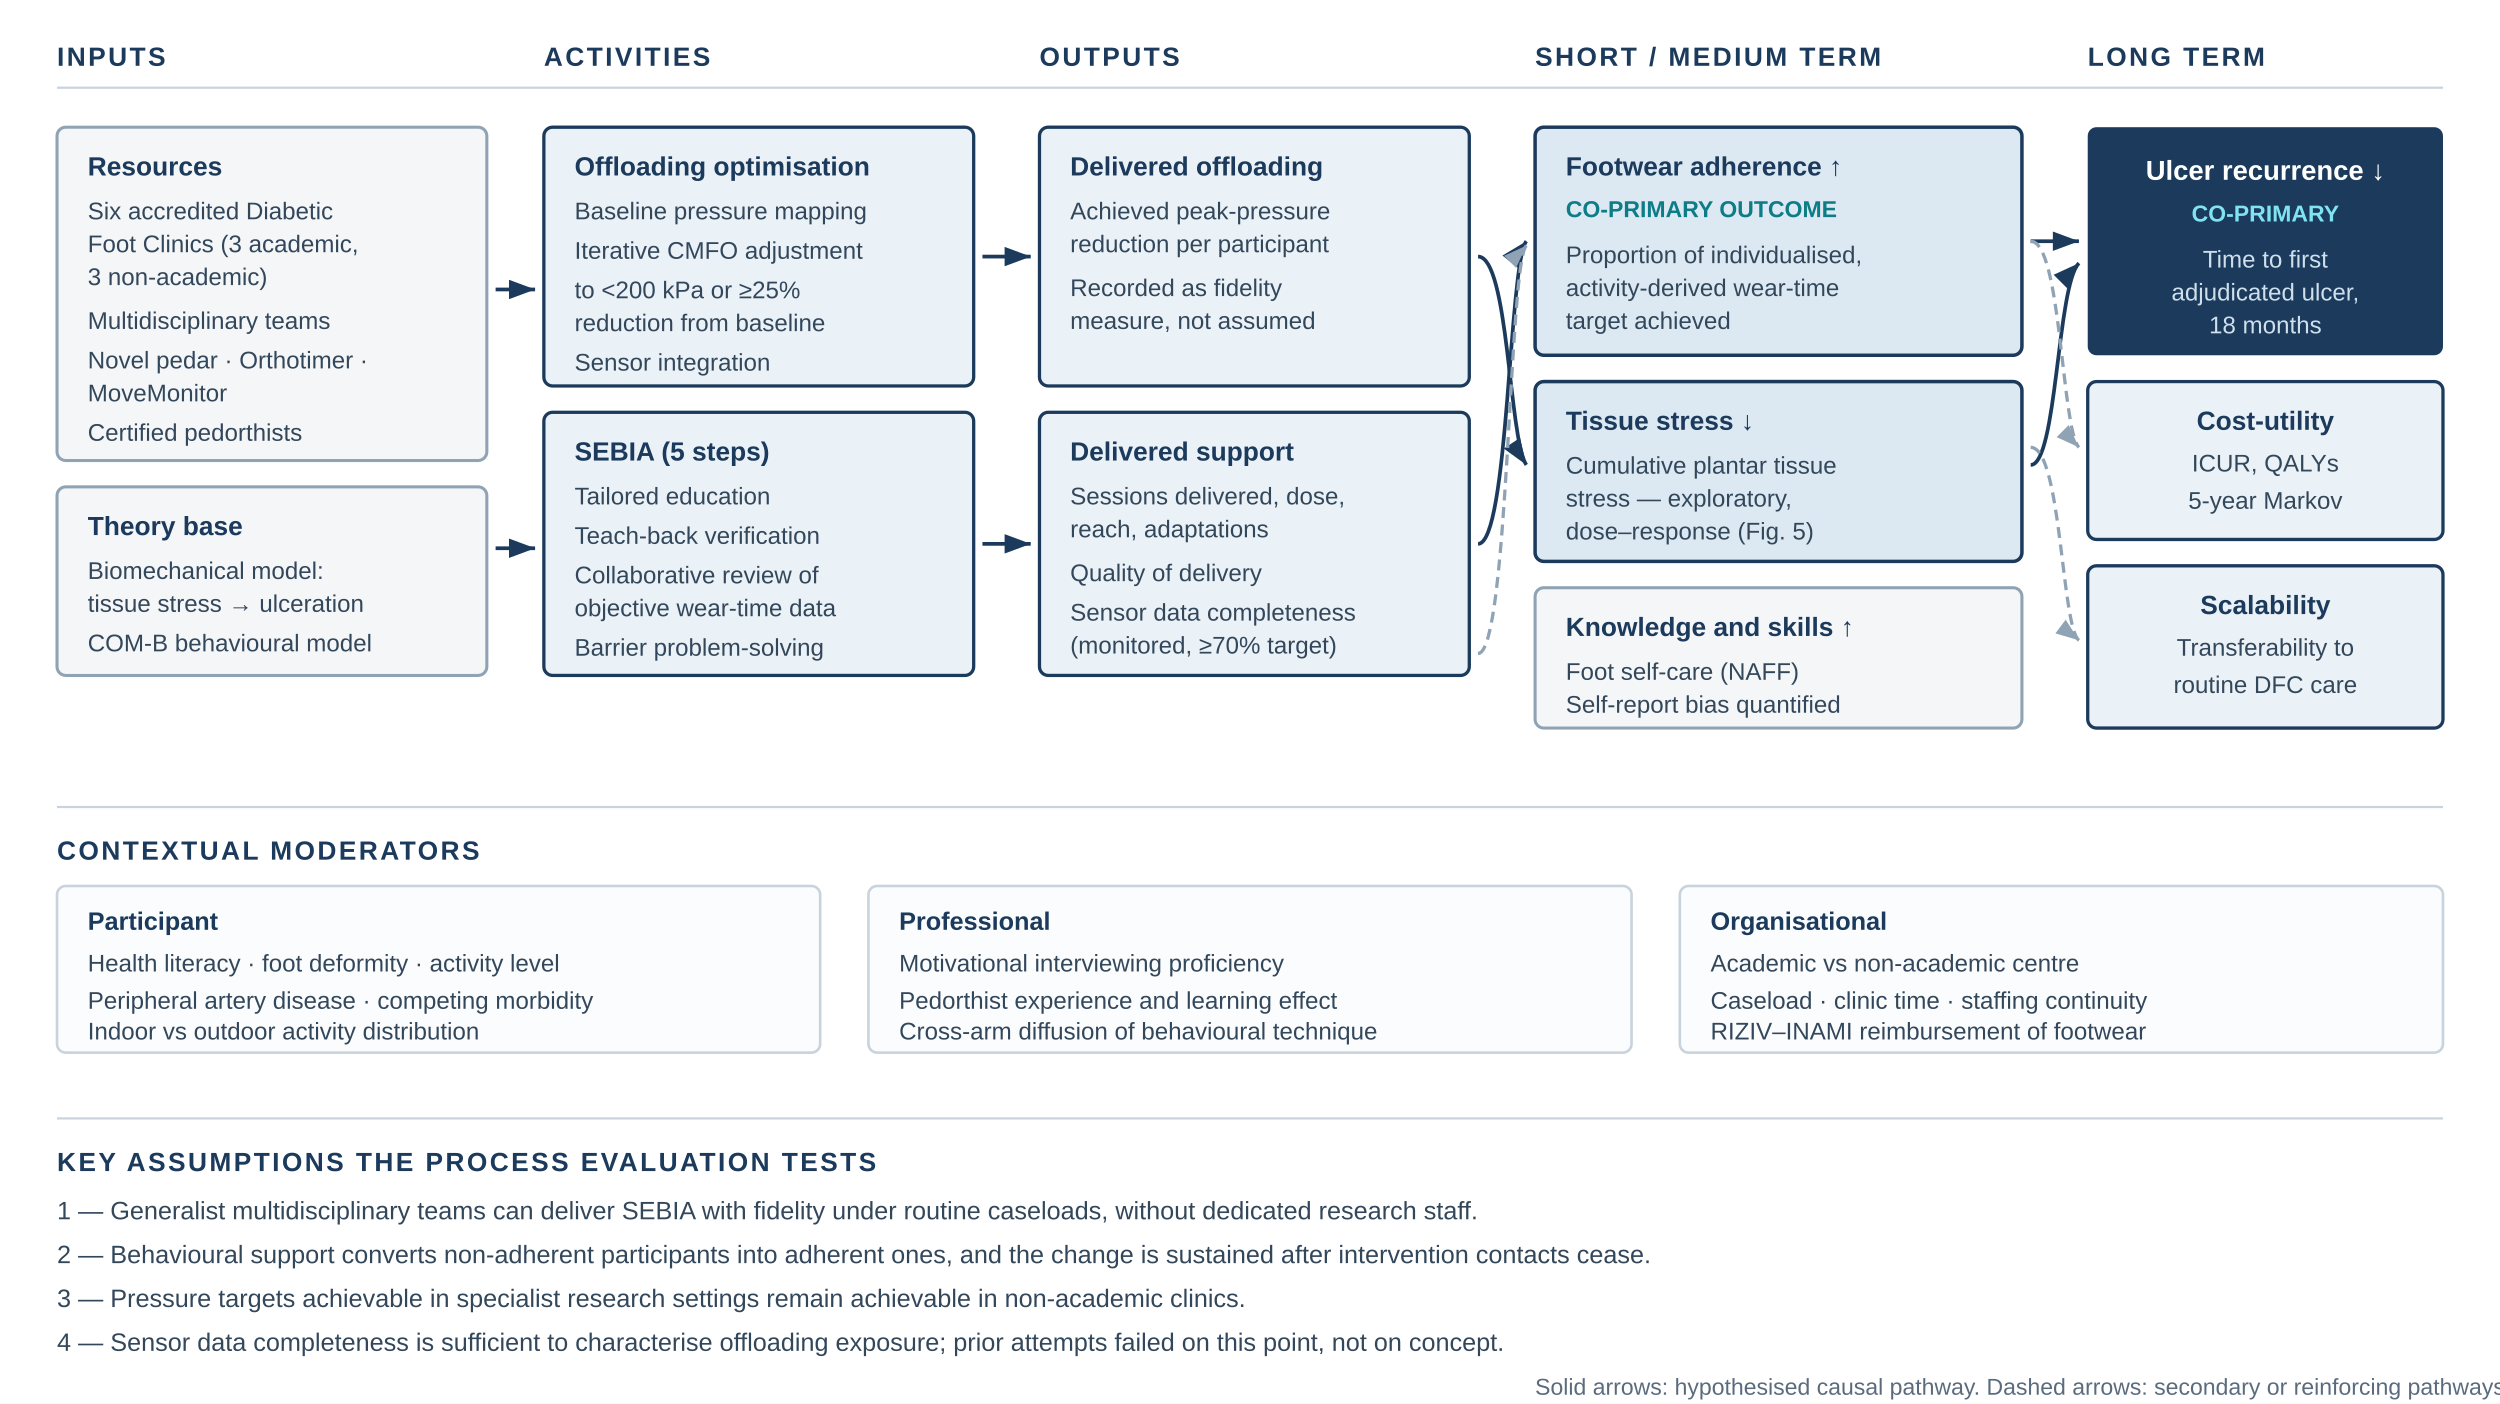
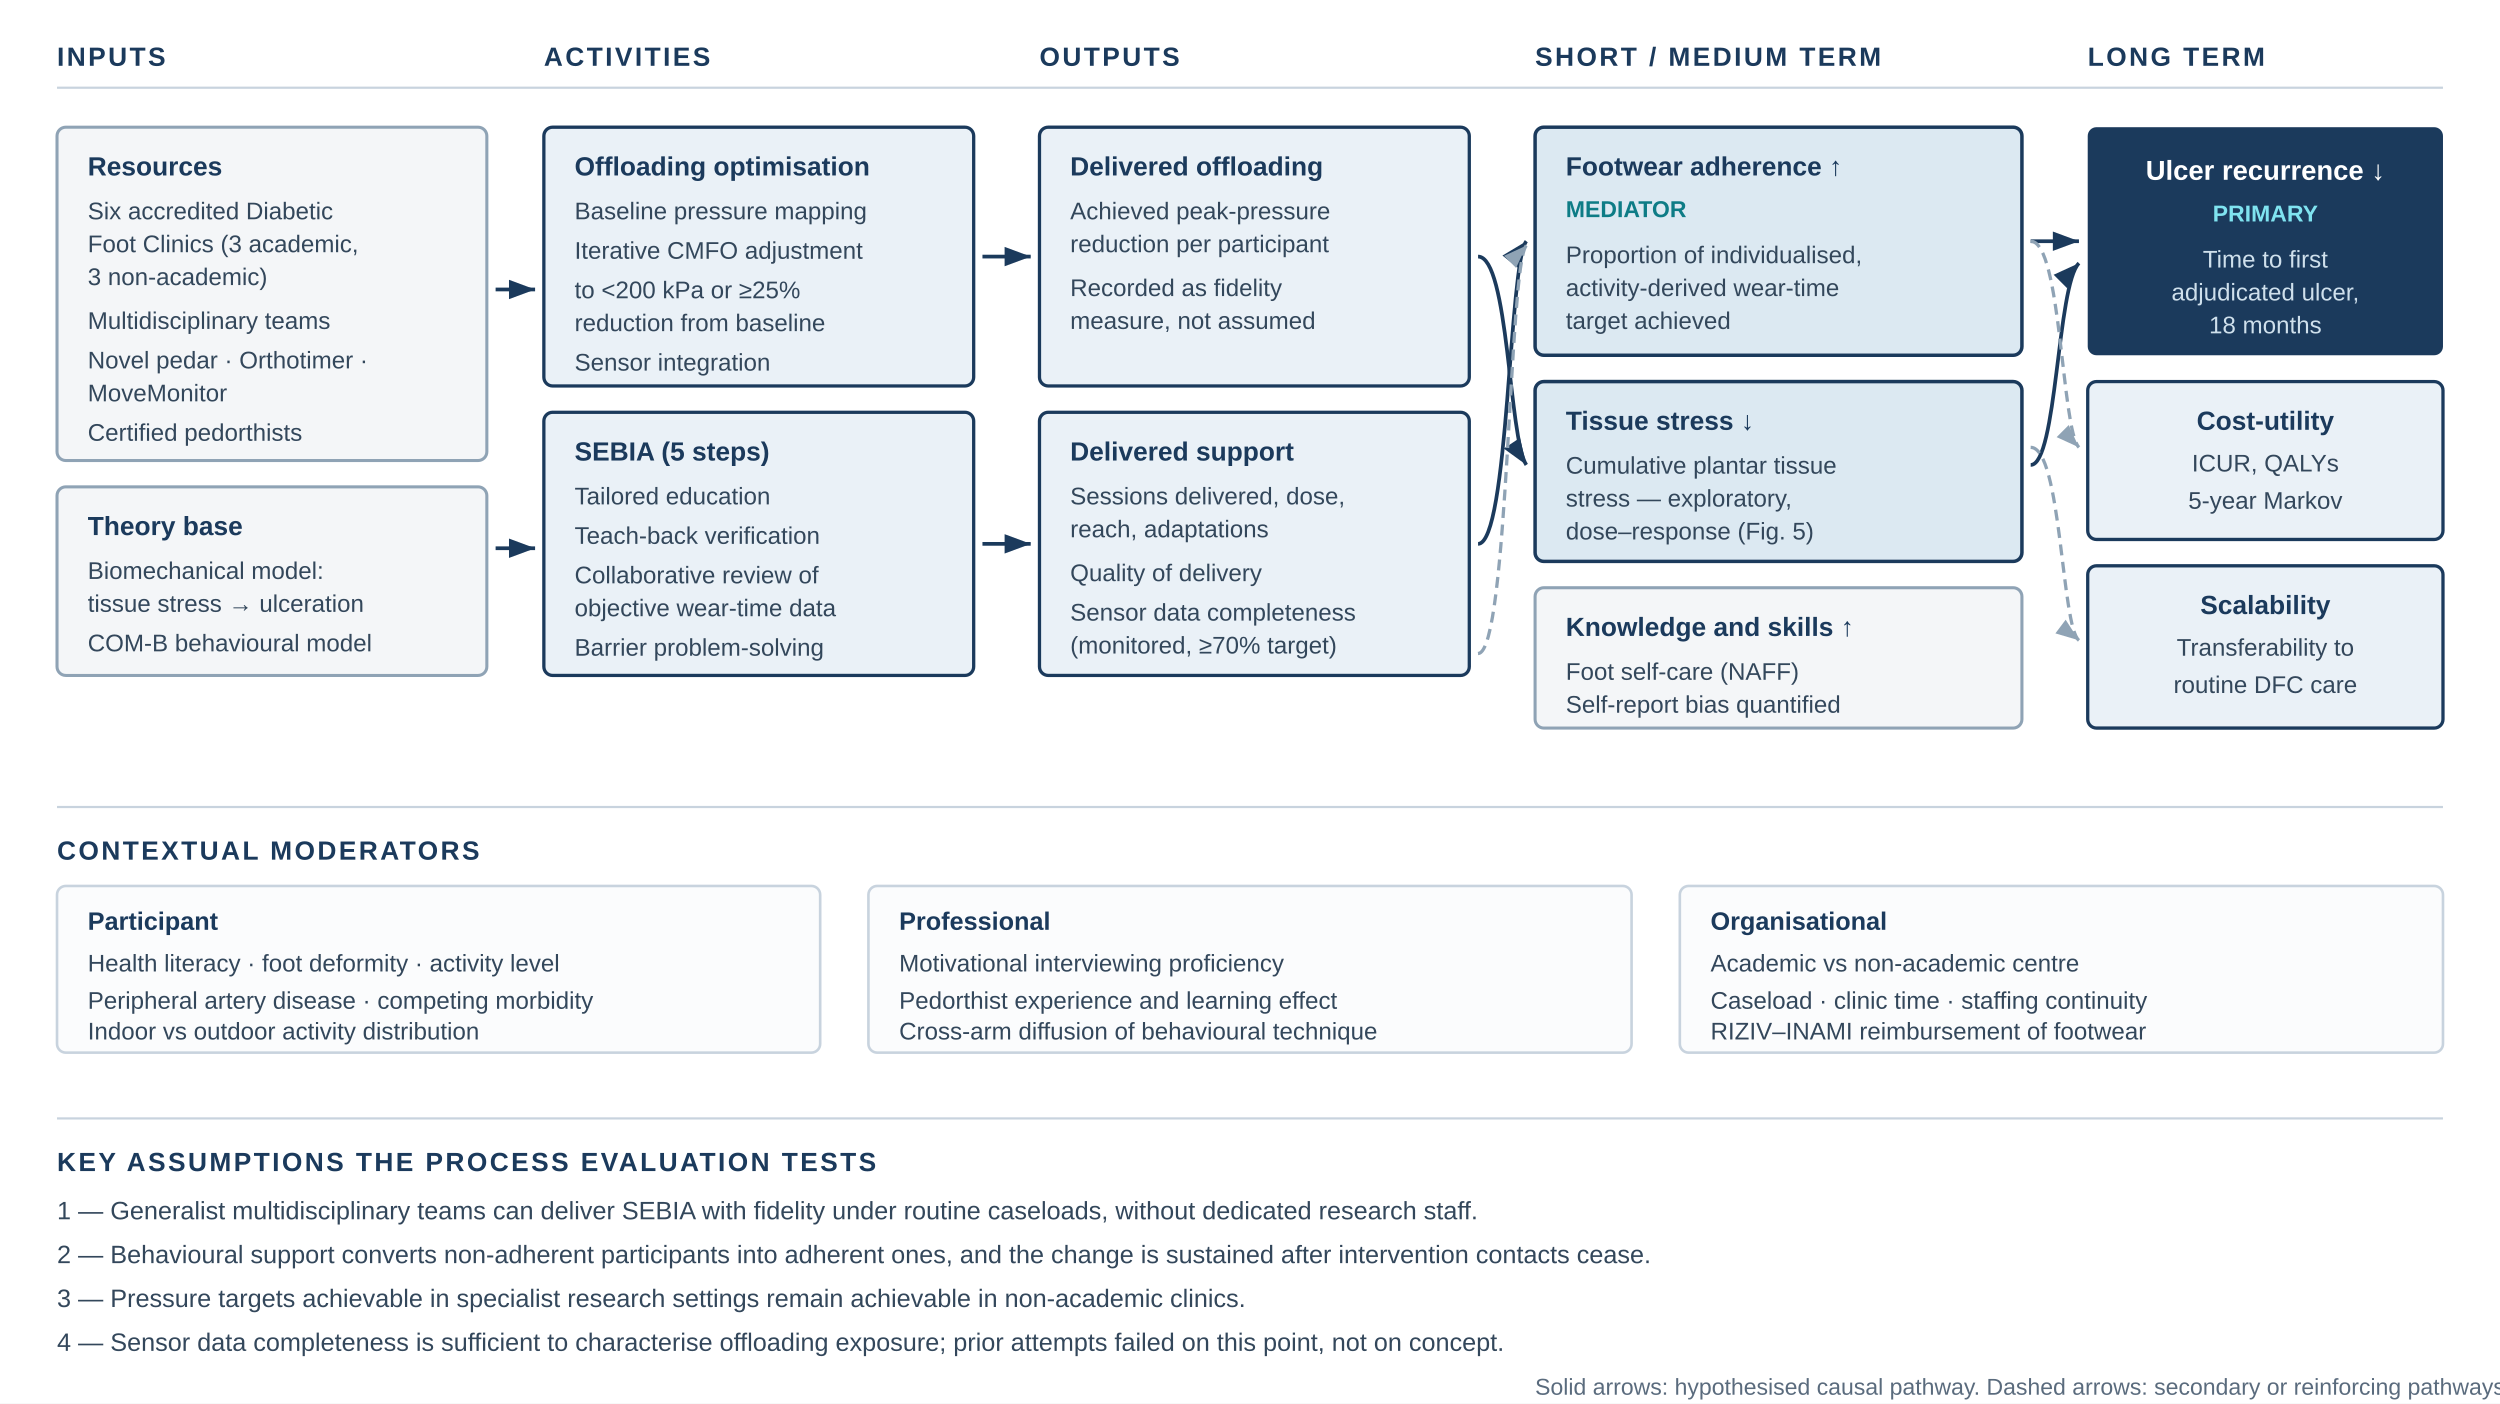
<svg xmlns="http://www.w3.org/2000/svg" viewBox="0 0 1140 640" width="1140" height="640" font-family="Arial, Helvetica, sans-serif">
  <defs>
    <marker id="a3" markerWidth="8" markerHeight="8" refX="7" refY="2.6" orient="auto">
      <path d="M0,0 L0,5.2 L7,2.6 z" fill="#1B3A5C" />
    </marker>
    <marker id="a3d" markerWidth="8" markerHeight="8" refX="7" refY="2.6" orient="auto">
      <path d="M0,0 L0,5.2 L7,2.6 z" fill="#8FA3B5" />
    </marker>
  </defs>
  <rect width="1140" height="640" fill="#FFFFFF" />
  <g font-size="12" font-weight="bold" fill="#1B3A5C" letter-spacing="1.1">
    <text x="26" y="30">INPUTS</text>
    <text x="248" y="30">ACTIVITIES</text>
    <text x="474" y="30">OUTPUTS</text>
    <text x="700" y="30">SHORT / MEDIUM TERM</text>
    <text x="952" y="30">LONG TERM</text>
  </g>
  <line x1="26" y1="40" x2="1114" y2="40" stroke="#C8D3DE" />
  <rect x="26" y="58" width="196" height="152" rx="4" fill="#F4F6F8" stroke="#8FA3B5" stroke-width="1.4" />
  <text x="40" y="80" font-size="12" font-weight="bold" fill="#1B3A5C">Resources</text>
  <g font-size="11" fill="#33475B">
    <text x="40" y="100">Six accredited Diabetic</text>
    <text x="40" y="115">Foot Clinics (3 academic,</text>
    <text x="40" y="130">3 non-academic)</text>
    <text x="40" y="150">Multidisciplinary teams</text>
    <text x="40" y="168">Novel pedar · Orthotimer ·</text>
    <text x="40" y="183">MoveMonitor</text>
    <text x="40" y="201">Certified pedorthists</text>
  </g>
  <rect x="26" y="222" width="196" height="86" rx="4" fill="#F4F6F8" stroke="#8FA3B5" stroke-width="1.4" />
  <text x="40" y="244" font-size="12" font-weight="bold" fill="#1B3A5C">Theory base</text>
  <g font-size="11" fill="#33475B">
    <text x="40" y="264">Biomechanical model:</text>
    <text x="40" y="279">tissue stress → ulceration</text>
    <text x="40" y="297">COM-B behavioural model</text>
  </g>
  <rect x="248" y="58" width="196" height="118" rx="4" fill="#EAF1F7" stroke="#1B3A5C" stroke-width="1.5" />
  <text x="262" y="80" font-size="12" font-weight="bold" fill="#1B3A5C">Offloading optimisation</text>
  <g font-size="11" fill="#33475B">
    <text x="262" y="100">Baseline pressure mapping</text>
    <text x="262" y="118">Iterative CMFO adjustment</text>
    <text x="262" y="136">to &lt;200 kPa or ≥25%</text>
    <text x="262" y="151">reduction from baseline</text>
    <text x="262" y="169">Sensor integration</text>
  </g>
  <rect x="248" y="188" width="196" height="120" rx="4" fill="#EAF1F7" stroke="#1B3A5C" stroke-width="1.5" />
  <text x="262" y="210" font-size="12" font-weight="bold" fill="#1B3A5C">SEBIA (5 steps)</text>
  <g font-size="11" fill="#33475B">
    <text x="262" y="230">Tailored education</text>
    <text x="262" y="248">Teach-back verification</text>
    <text x="262" y="266">Collaborative review of</text>
    <text x="262" y="281">objective wear-time data</text>
    <text x="262" y="299">Barrier problem-solving</text>
  </g>
  <rect x="474" y="58" width="196" height="118" rx="4" fill="#EAF1F7" stroke="#1B3A5C" stroke-width="1.5" />
  <text x="488" y="80" font-size="12" font-weight="bold" fill="#1B3A5C">Delivered offloading</text>
  <g font-size="11" fill="#33475B">
    <text x="488" y="100">Achieved peak-pressure</text>
    <text x="488" y="115">reduction per participant</text>
    <text x="488" y="135">Recorded as fidelity</text>
    <text x="488" y="150">measure, not assumed</text>
  </g>
  <rect x="474" y="188" width="196" height="120" rx="4" fill="#EAF1F7" stroke="#1B3A5C" stroke-width="1.5" />
  <text x="488" y="210" font-size="12" font-weight="bold" fill="#1B3A5C">Delivered support</text>
  <g font-size="11" fill="#33475B">
    <text x="488" y="230">Sessions delivered, dose,</text>
    <text x="488" y="245">reach, adaptations</text>
    <text x="488" y="265">Quality of delivery</text>
    <text x="488" y="283">Sensor data completeness</text>
    <text x="488" y="298">(monitored, ≥70% target)</text>
  </g>
  <rect x="700" y="58" width="222" height="104" rx="4" fill="#DCE9F2" stroke="#1B3A5C" stroke-width="1.6" />
  <text x="714" y="80" font-size="12" font-weight="bold" fill="#1B3A5C">Footwear adherence ↑</text>
-   <text x="714" y="99" font-size="10.5" fill="#0E7C86" font-weight="bold">CO-PRIMARY OUTCOME</text>
+   <text x="714" y="99" font-size="10.5" fill="#0E7C86" font-weight="bold">MEDIATOR</text>
  <g font-size="11" fill="#33475B">
    <text x="714" y="120">Proportion of individualised,</text>
    <text x="714" y="135">activity-derived wear-time</text>
    <text x="714" y="150">target achieved</text>
  </g>
  <rect x="700" y="174" width="222" height="82" rx="4" fill="#DCE9F2" stroke="#1B3A5C" stroke-width="1.6" />
  <text x="714" y="196" font-size="12" font-weight="bold" fill="#1B3A5C">Tissue stress ↓</text>
  <g font-size="11" fill="#33475B">
    <text x="714" y="216">Cumulative plantar tissue</text>
    <text x="714" y="231">stress — exploratory,</text>
    <text x="714" y="246">dose–response (Fig. 5)</text>
  </g>
  <rect x="700" y="268" width="222" height="64" rx="4" fill="#F4F6F8" stroke="#8FA3B5" stroke-width="1.4" />
  <text x="714" y="290" font-size="12" font-weight="bold" fill="#1B3A5C">Knowledge and skills ↑</text>
  <g font-size="11" fill="#33475B">
    <text x="714" y="310">Foot self-care (NAFF)</text>
    <text x="714" y="325">Self-report bias quantified</text>
  </g>
  <rect x="952" y="58" width="162" height="104" rx="4" fill="#1B3A5C" />
  <text x="1033" y="82" font-size="12.5" font-weight="bold" fill="#FFFFFF" text-anchor="middle">Ulcer recurrence ↓</text>
-   <text x="1033" y="101" font-size="10.5" fill="#7FE3F0" text-anchor="middle" font-weight="bold">CO-PRIMARY</text>
+   <text x="1033" y="101" font-size="10.5" fill="#7FE3F0" text-anchor="middle" font-weight="bold">PRIMARY</text>
  <text x="1033" y="122" font-size="11" fill="#CFE0EC" text-anchor="middle">Time to first</text>
  <text x="1033" y="137" font-size="11" fill="#CFE0EC" text-anchor="middle">adjudicated ulcer,</text>
  <text x="1033" y="152" font-size="11" fill="#CFE0EC" text-anchor="middle">18 months</text>
  <rect x="952" y="174" width="162" height="72" rx="4" fill="#EAF1F7" stroke="#1B3A5C" stroke-width="1.5" />
  <text x="1033" y="196" font-size="12" font-weight="bold" fill="#1B3A5C" text-anchor="middle">Cost-utility</text>
  <text x="1033" y="215" font-size="11" fill="#33475B" text-anchor="middle">ICUR, QALYs</text>
  <text x="1033" y="232" font-size="11" fill="#33475B" text-anchor="middle">5-year Markov</text>
  <rect x="952" y="258" width="162" height="74" rx="4" fill="#EAF1F7" stroke="#1B3A5C" stroke-width="1.5" />
  <text x="1033" y="280" font-size="12" font-weight="bold" fill="#1B3A5C" text-anchor="middle">Scalability</text>
  <text x="1033" y="299" font-size="11" fill="#33475B" text-anchor="middle">Transferability to</text>
  <text x="1033" y="316" font-size="11" fill="#33475B" text-anchor="middle">routine DFC care</text>
  <g stroke="#1B3A5C" stroke-width="1.7" fill="none" marker-end="url(#a3)">
    <path d="M226,132 L244,132" />
    <path d="M226,250 L244,250" />
    <path d="M448,117 L470,117" />
    <path d="M448,248 L470,248" />
    <path d="M674,117 C688,117 688,200 696,212" />
    <path d="M674,248 C688,248 688,120 696,110" />
    <path d="M926,110 L948,110" />
    <path d="M926,212 C938,212 938,130 948,120" />
  </g>
  <g stroke="#8FA3B5" stroke-width="1.5" fill="none" marker-end="url(#a3d)" stroke-dasharray="5,3">
    <path d="M674,298 C688,298 688,120 696,112" />
    <path d="M926,110 C940,110 940,196 948,204" />
    <path d="M926,204 C940,204 940,286 948,292" />
  </g>
  <line x1="26" y1="368" x2="1114" y2="368" stroke="#C8D3DE" />
  <text x="26" y="392" font-size="12" font-weight="bold" fill="#1B3A5C" letter-spacing="1.1">CONTEXTUAL MODERATORS</text>
  <rect x="26" y="404" width="348" height="76" rx="4" fill="#FBFCFD" stroke="#C8D3DE" stroke-width="1.2" />
  <text x="40" y="424" font-size="11.5" font-weight="bold" fill="#1B3A5C">Participant</text>
  <g font-size="11" fill="#33475B">
    <text x="40" y="443">Health literacy · foot deformity · activity level</text>
    <text x="40" y="460">Peripheral artery disease · competing morbidity</text>
    <text x="40" y="474">Indoor vs outdoor activity distribution</text>
  </g>
  <rect x="396" y="404" width="348" height="76" rx="4" fill="#FBFCFD" stroke="#C8D3DE" stroke-width="1.2" />
  <text x="410" y="424" font-size="11.5" font-weight="bold" fill="#1B3A5C">Professional</text>
  <g font-size="11" fill="#33475B">
    <text x="410" y="443">Motivational interviewing proficiency</text>
    <text x="410" y="460">Pedorthist experience and learning effect</text>
    <text x="410" y="474">Cross-arm diffusion of behavioural technique</text>
  </g>
  <rect x="766" y="404" width="348" height="76" rx="4" fill="#FBFCFD" stroke="#C8D3DE" stroke-width="1.2" />
  <text x="780" y="424" font-size="11.5" font-weight="bold" fill="#1B3A5C">Organisational</text>
  <g font-size="11" fill="#33475B">
    <text x="780" y="443">Academic vs non-academic centre</text>
    <text x="780" y="460">Caseload · clinic time · staffing continuity</text>
    <text x="780" y="474">RIZIV–INAMI reimbursement of footwear</text>
  </g>
  <line x1="26" y1="510" x2="1114" y2="510" stroke="#C8D3DE" />
  <text x="26" y="534" font-size="12" font-weight="bold" fill="#1B3A5C" letter-spacing="1.1">KEY ASSUMPTIONS THE PROCESS EVALUATION TESTS</text>
  <g font-size="11.5" fill="#33475B">
    <text x="26" y="556">1 — Generalist multidisciplinary teams can deliver SEBIA with fidelity under routine caseloads, without dedicated research staff.</text>
    <text x="26" y="576">2 — Behavioural support converts non-adherent participants into adherent ones, and the change is sustained after intervention contacts cease.</text>
    <text x="26" y="596">3 — Pressure targets achievable in specialist research settings remain achievable in non-academic clinics.</text>
    <text x="26" y="616">4 — Sensor data completeness is sufficient to characterise offloading exposure; prior attempts failed on this point, not on concept.</text>
  </g>
  <g font-size="10.5" fill="#5A6B7D">
    <text x="700" y="636">Solid arrows: hypothesised causal pathway.  Dashed arrows: secondary or reinforcing pathways.</text>
  </g>
</svg>
